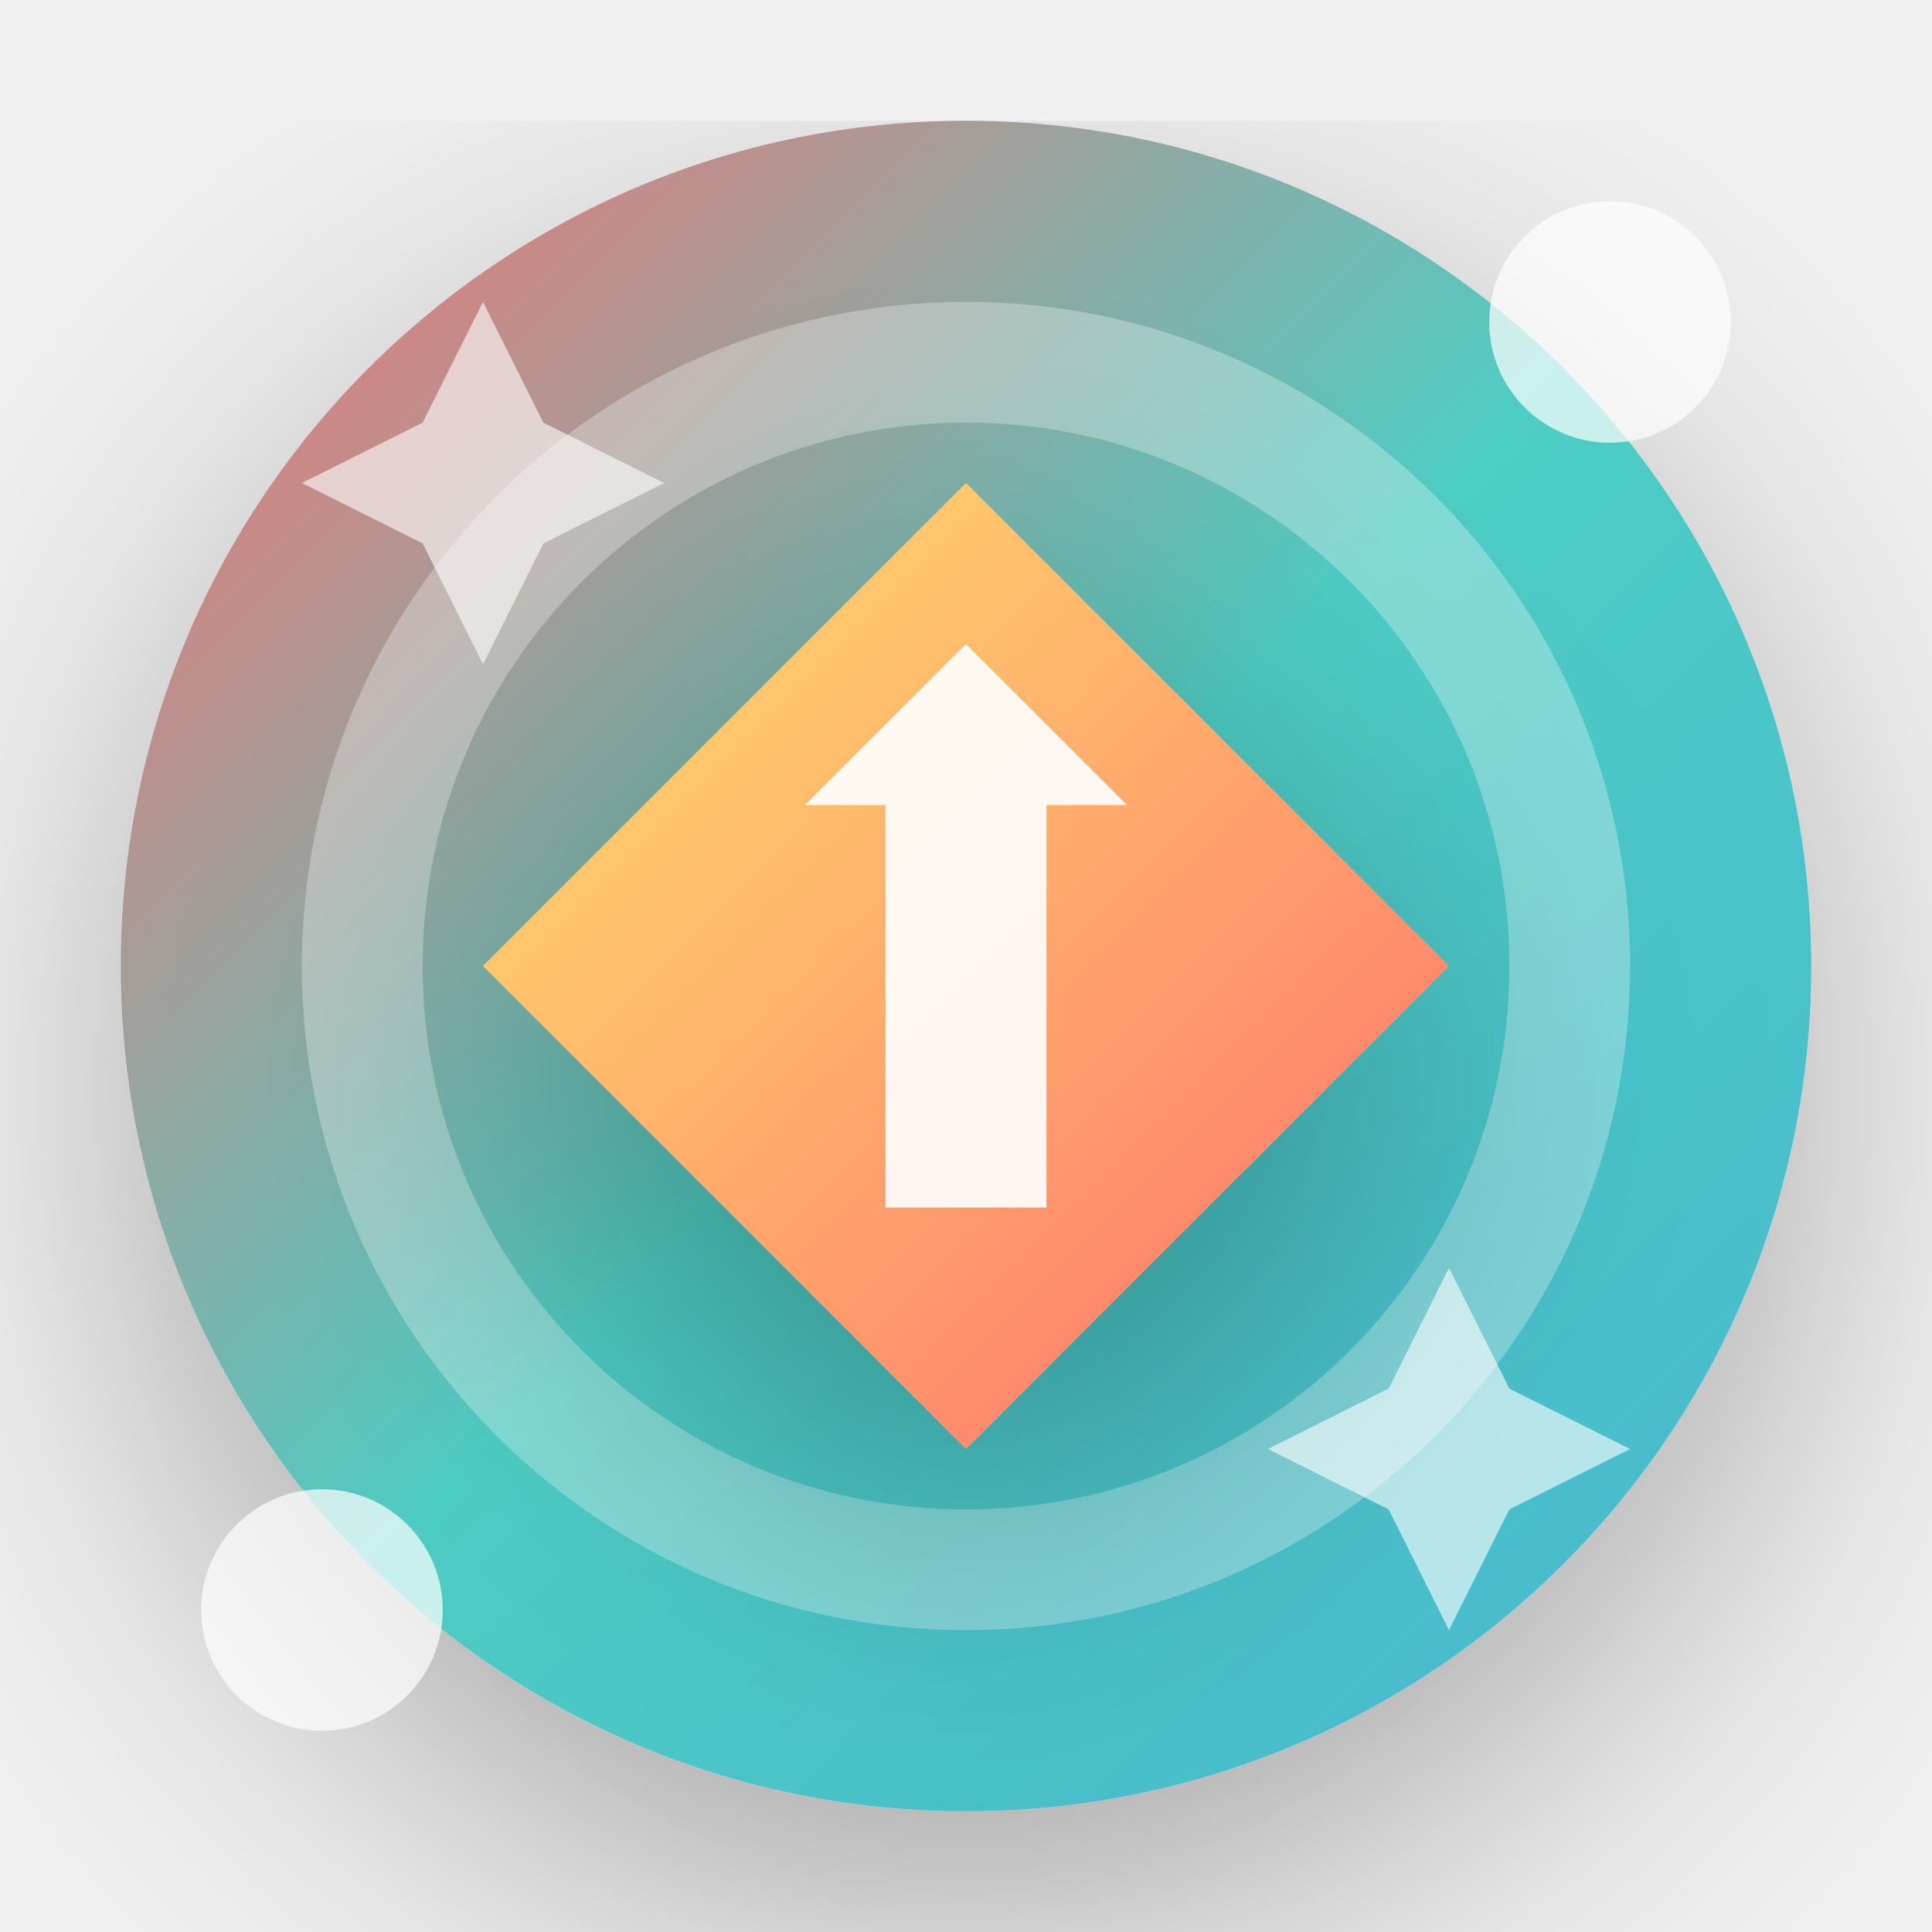
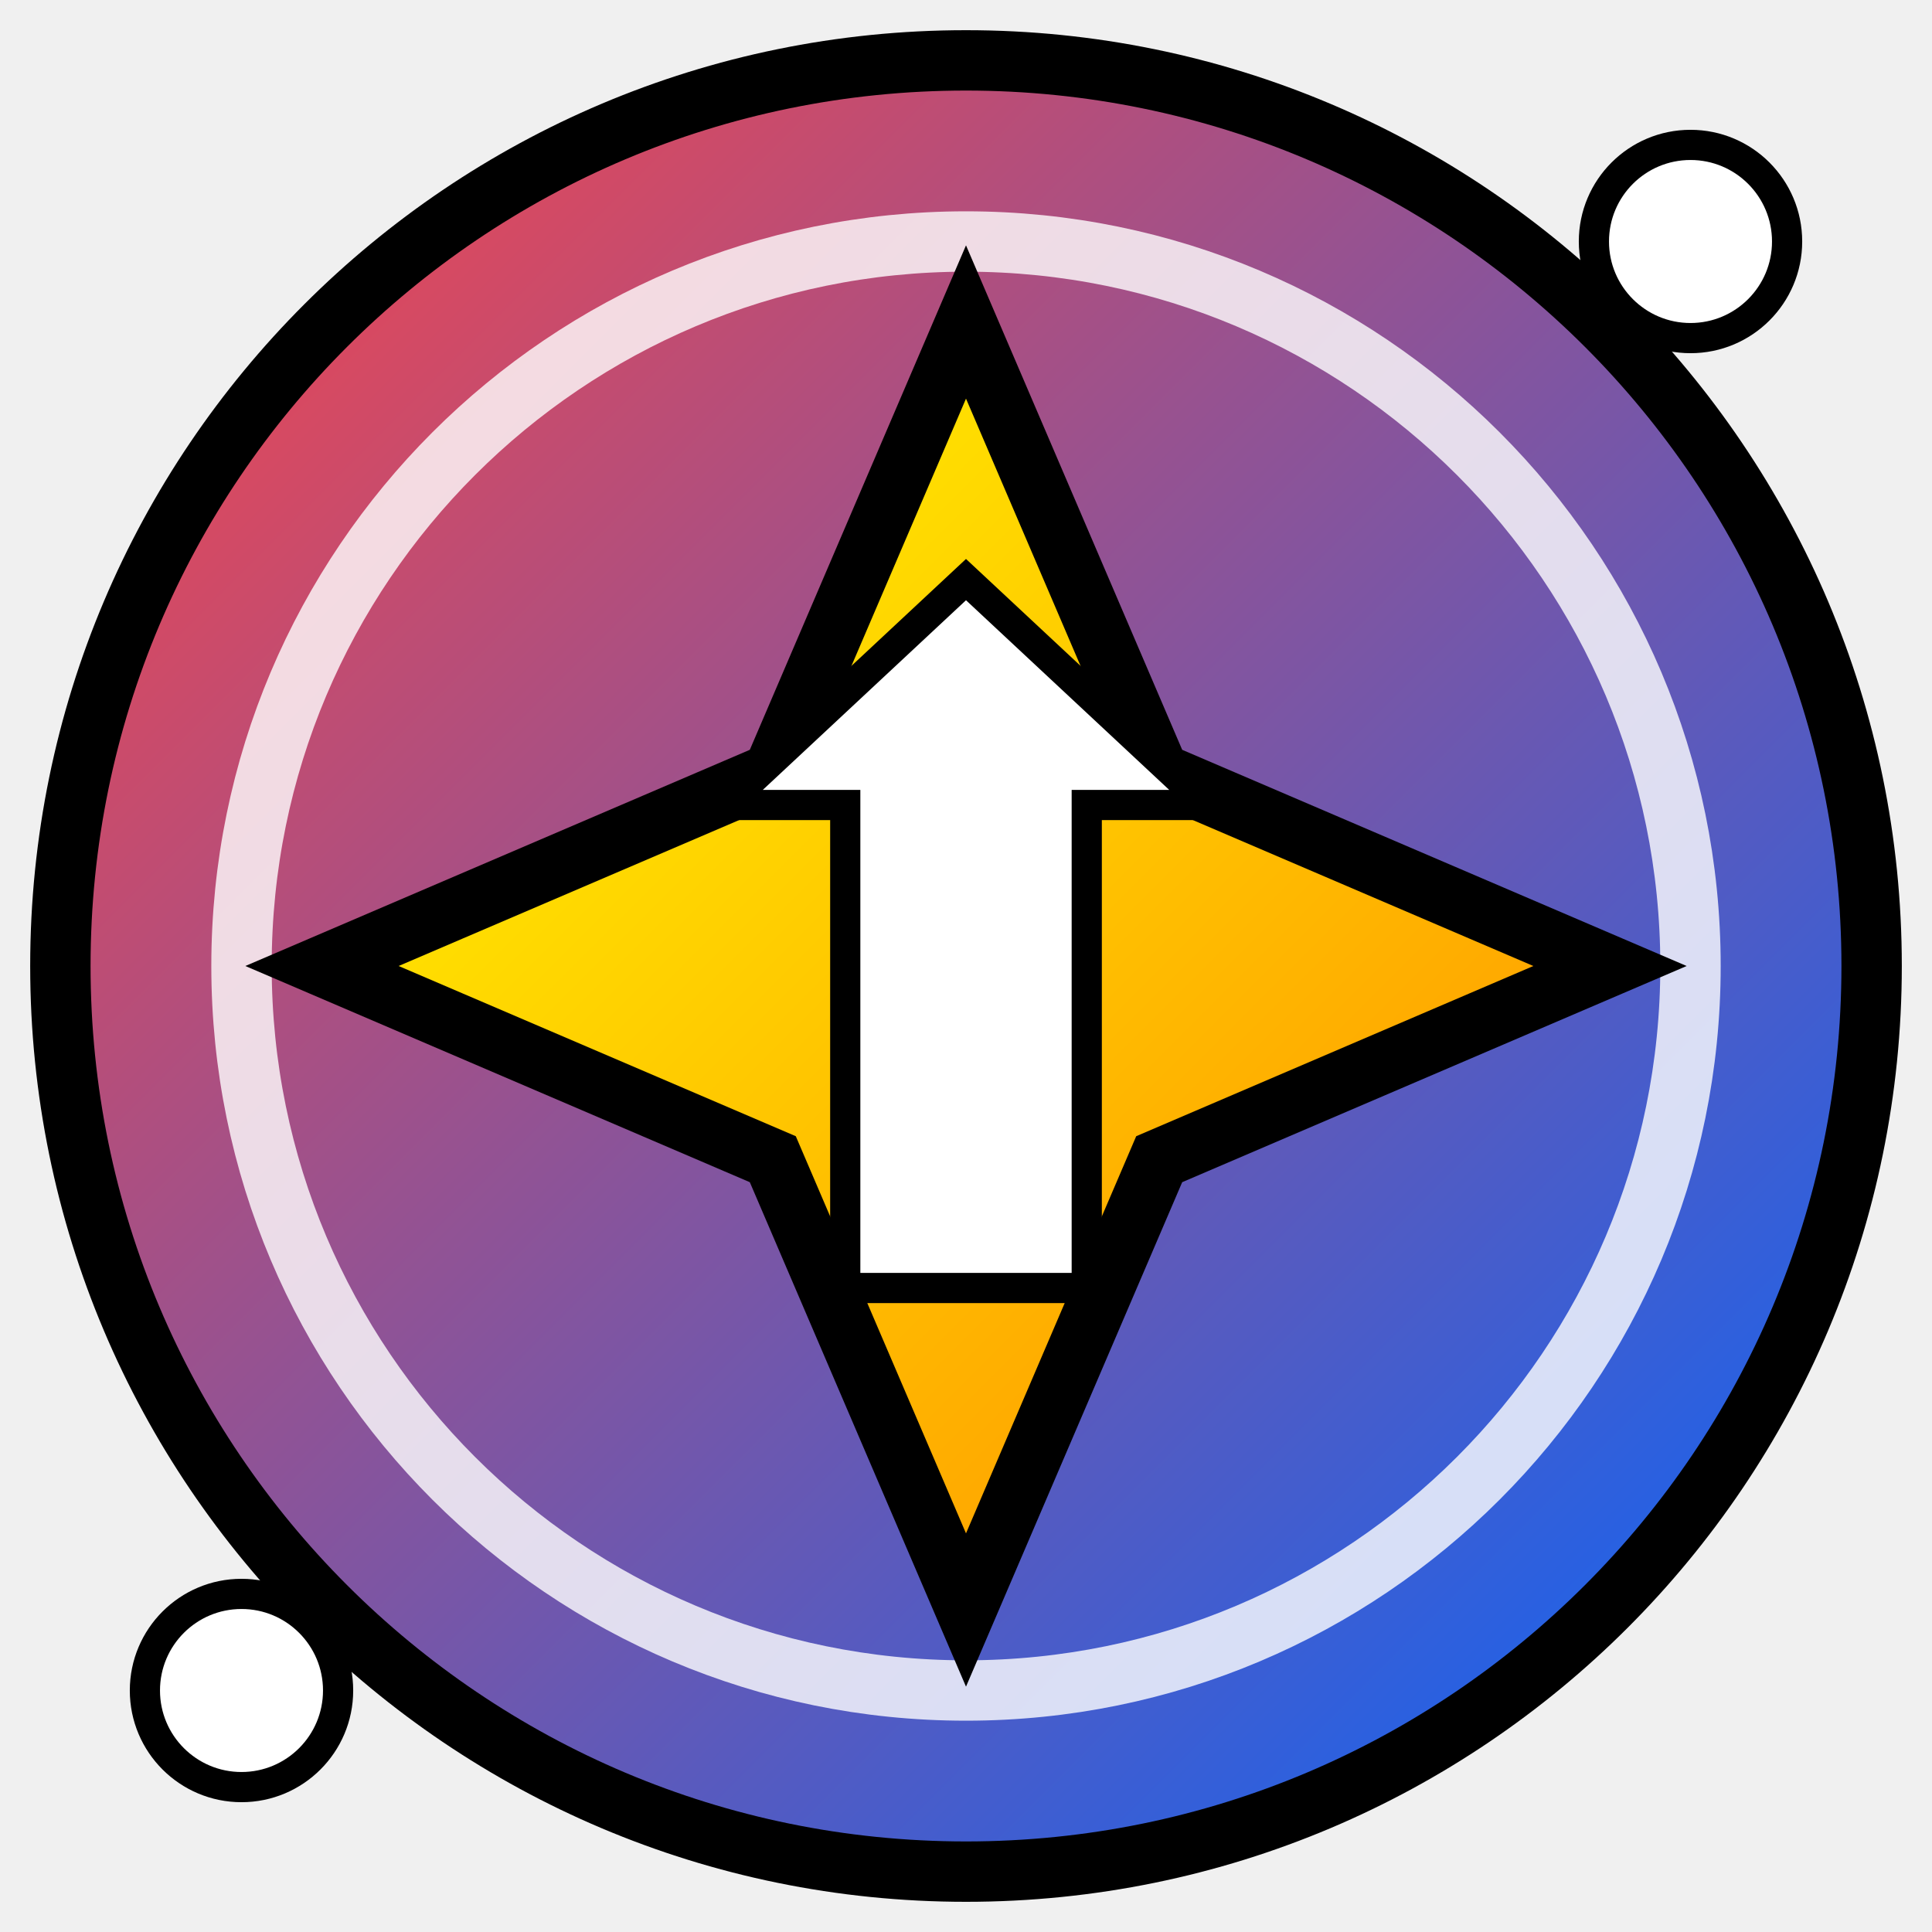
<svg xmlns="http://www.w3.org/2000/svg" width="32" height="32" viewBox="0 0 32 32">
  <defs>
-     <linearGradient id="bgGrad" x1="0%" y1="0%" x2="100%" y2="100%">
-       <stop offset="0%" style="stop-color:#FF6B6B;stop-opacity:1" />
-       <stop offset="50%" style="stop-color:#4ECDC4;stop-opacity:1" />
-       <stop offset="100%" style="stop-color:#45B7D1;stop-opacity:1" />
+     <linearGradient id="bgGrad32" x1="0%" y1="0%" x2="100%" y2="100%">
+       <stop offset="0%" style="stop-color:#FF4444;stop-opacity:1" />
+       <stop offset="100%" style="stop-color:#0066FF;stop-opacity:1" />
    </linearGradient>
-     <linearGradient id="starGrad" x1="0%" y1="0%" x2="100%" y2="100%">
-       <stop offset="0%" style="stop-color:#FFE66D;stop-opacity:1" />
-       <stop offset="100%" style="stop-color:#FF6B6B;stop-opacity:1" />
+     <linearGradient id="starGrad32" x1="0%" y1="0%" x2="100%" y2="100%">
+       <stop offset="0%" style="stop-color:#FFFF00;stop-opacity:1" />
+       <stop offset="100%" style="stop-color:#FF8800;stop-opacity:1" />
    </linearGradient>
-     <filter id="shadow" x="-50%" y="-50%" width="200%" height="200%">
-       <feDropShadow dx="0" dy="2" stdDeviation="3" flood-color="#000000" flood-opacity="0.3" />
-     </filter>
  </defs>
-   <circle cx="16" cy="16" r="14" fill="url(#bgGrad)" filter="url(#shadow)" />
-   <circle cx="16" cy="16" r="10" fill="none" stroke="white" stroke-width="2" opacity="0.3" />
+   <circle cx="16" cy="16" r="15" fill="url(#bgGrad32)" stroke="#000000" stroke-width="1" />
+   <circle cx="16" cy="16" r="12" fill="none" stroke="white" stroke-width="1" opacity="0.8" />
  <g transform="translate(16, 16)">
-     <path d="M0,-8 L4,-4 L8,0 L4,4 L0,8 L-4,4 L-8,0 L-4,-4 Z" fill="url(#starGrad)" filter="url(#shadow)" />
+     <path d="M0,-10.667 L3.2,-3.2 L10.667,0 L3.2,3.2 L0,10.667 L-3.2,3.2 L-10.667,0 L-3.2,-3.2 Z" fill="url(#starGrad32)" stroke="#000000" stroke-width="1" />
  </g>
  <g transform="translate(16, 16)">
-     <path d="M0,-5.333 L2.667,-2.667 L1.333,-2.667 L1.333,4 L-1.333,4 L-1.333,-2.667 L-2.667,-2.667 Z" fill="white" opacity="0.9" />
+     <path d="M0,-6.4 L4,-2.667 L2,-2.667 L2,5.333 L-2,5.333 L-2,-2.667 L-4,-2.667 Z" fill="white" stroke="#000000" stroke-width="0.5" />
  </g>
-   <circle cx="26.667" cy="5.333" r="2" fill="white" opacity="0.7" />
-   <circle cx="5.333" cy="26.667" r="2" fill="white" opacity="0.7" />
-   <g transform="translate(8, 8)">
-     <path d="M0,-3 L1,-1 L3,0 L1,1 L0,3 L-1,1 L-3,0 L-1,-1 Z" fill="white" opacity="0.6" />
-   </g>
-   <g transform="translate(24, 24)">
-     <path d="M0,-3 L1,-1 L3,0 L1,1 L0,3 L-1,1 L-3,0 L-1,-1 Z" fill="white" opacity="0.6" />
-   </g>
+   <circle cx="28" cy="4" r="1.6" fill="white" stroke="#000000" stroke-width="0.5" />
+   <circle cx="4" cy="28" r="1.6" fill="white" stroke="#000000" stroke-width="0.5" />
</svg>
